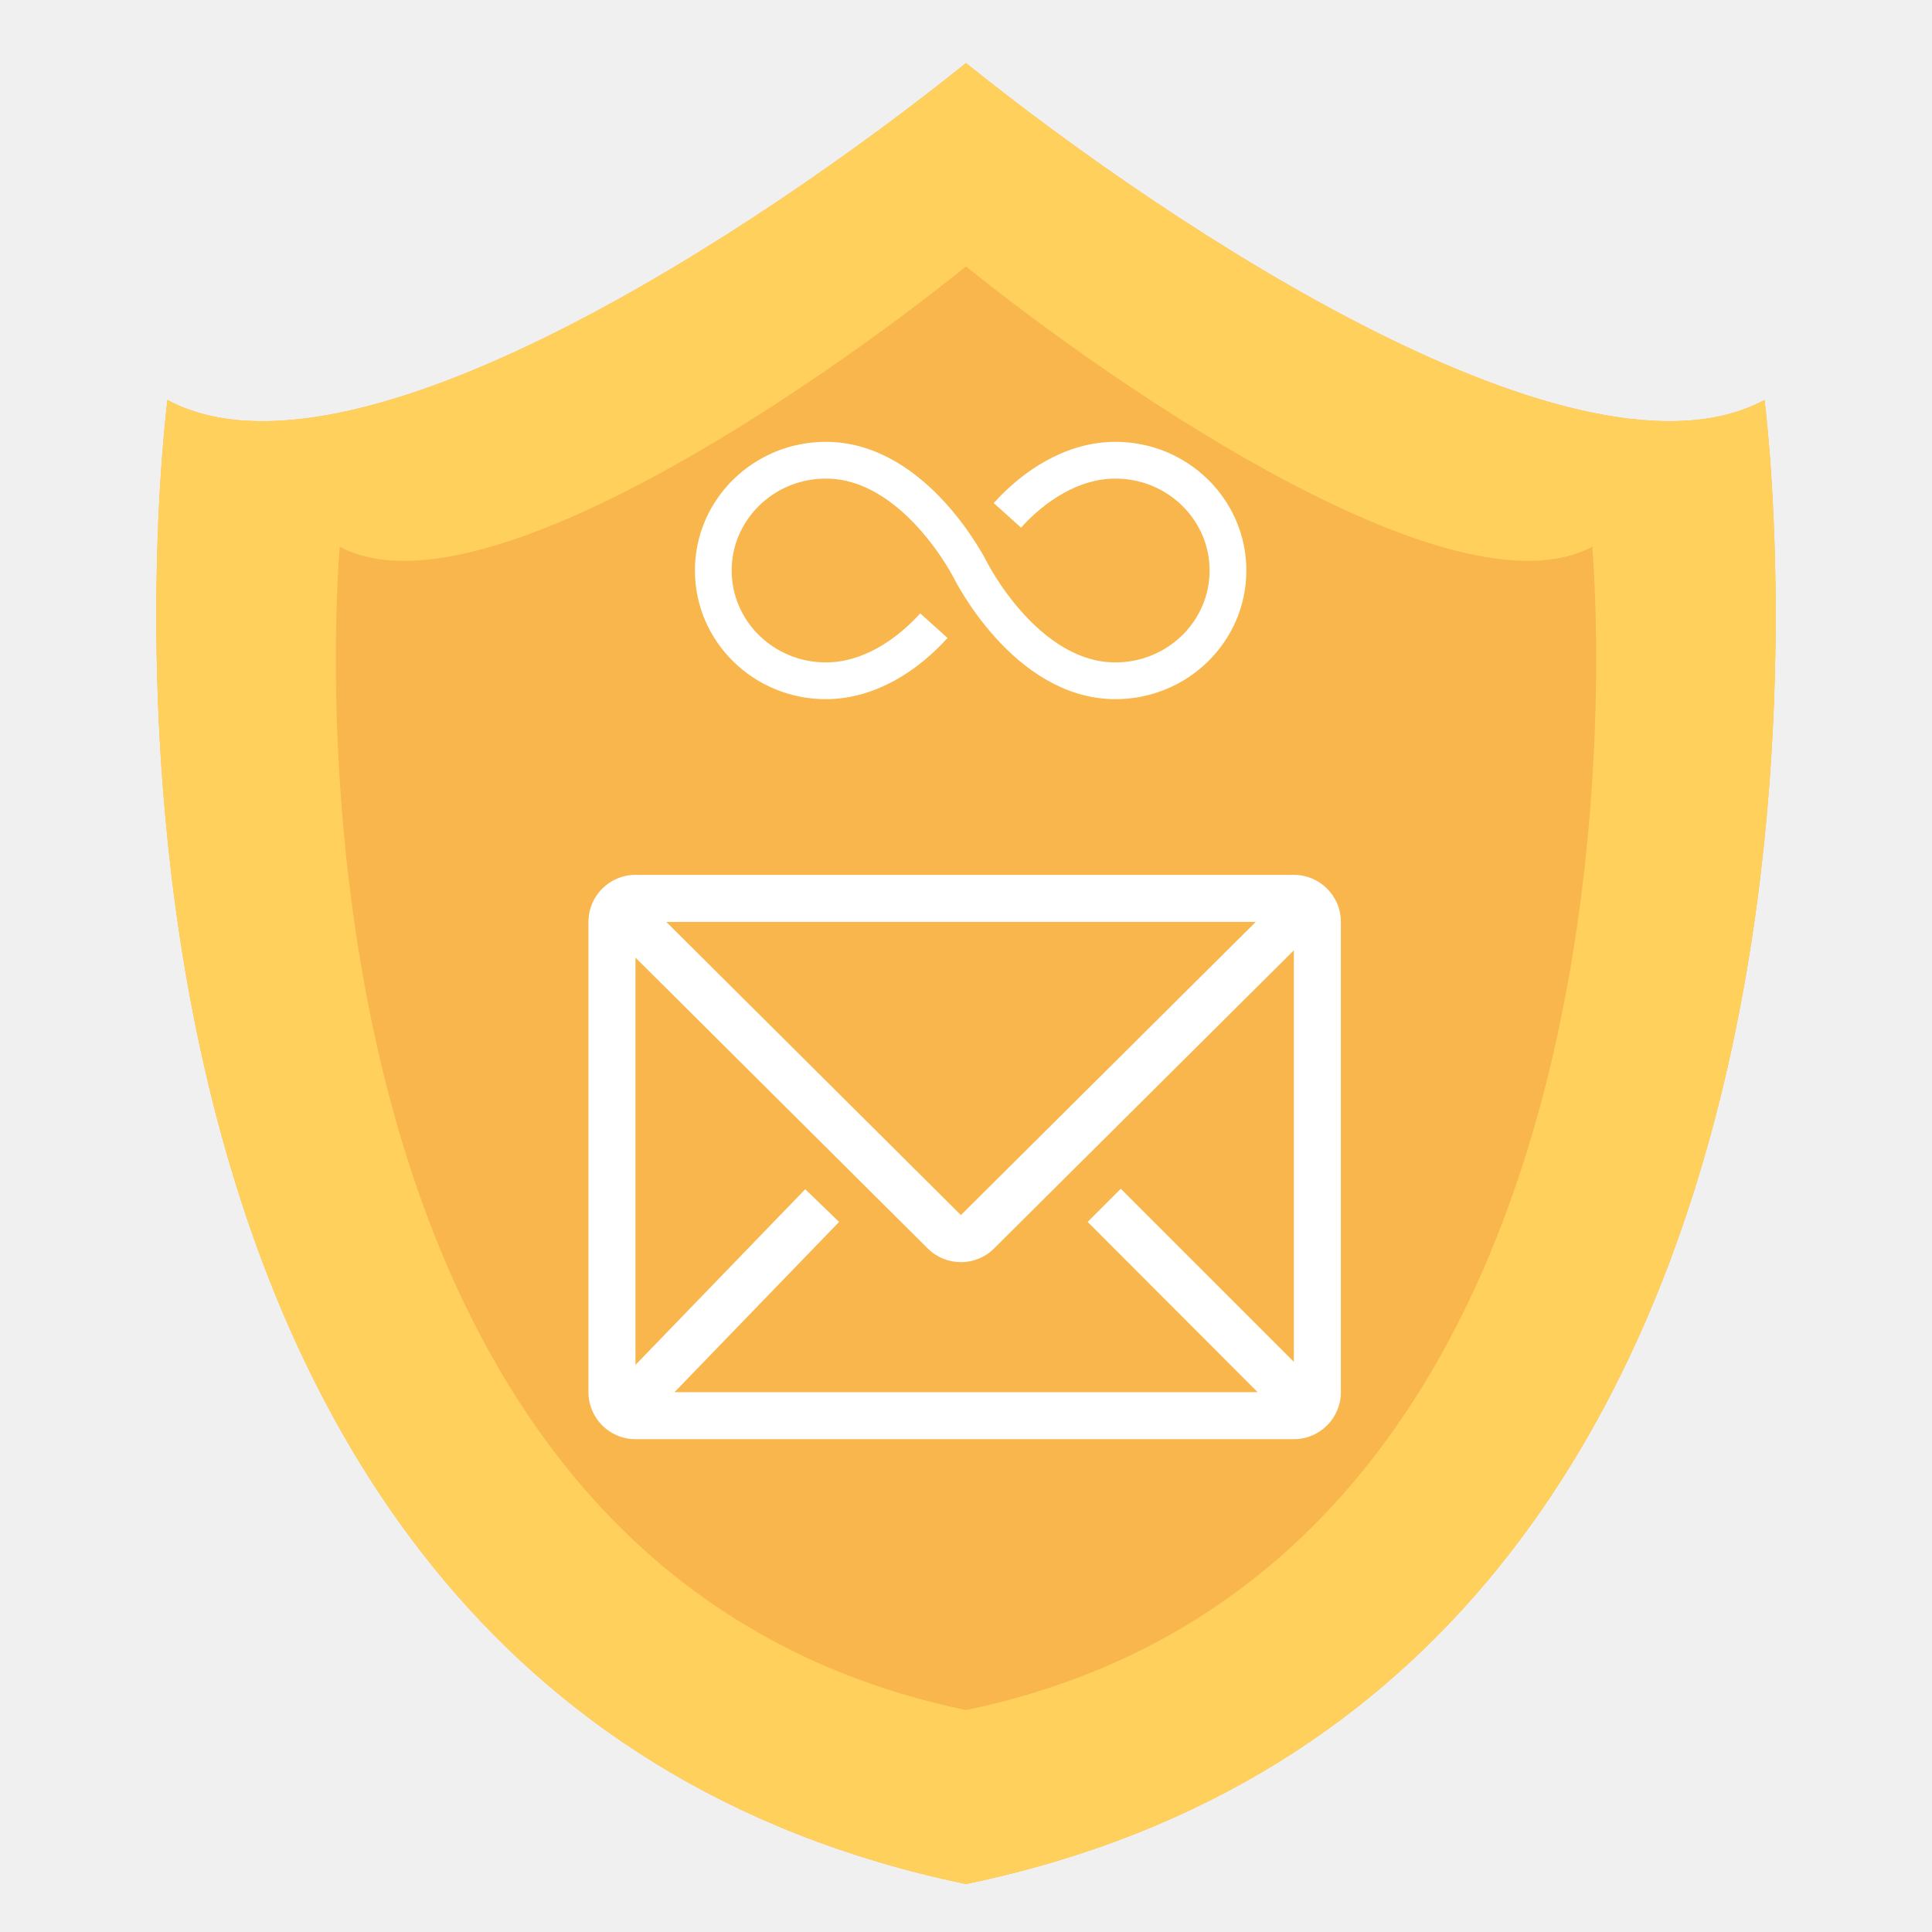
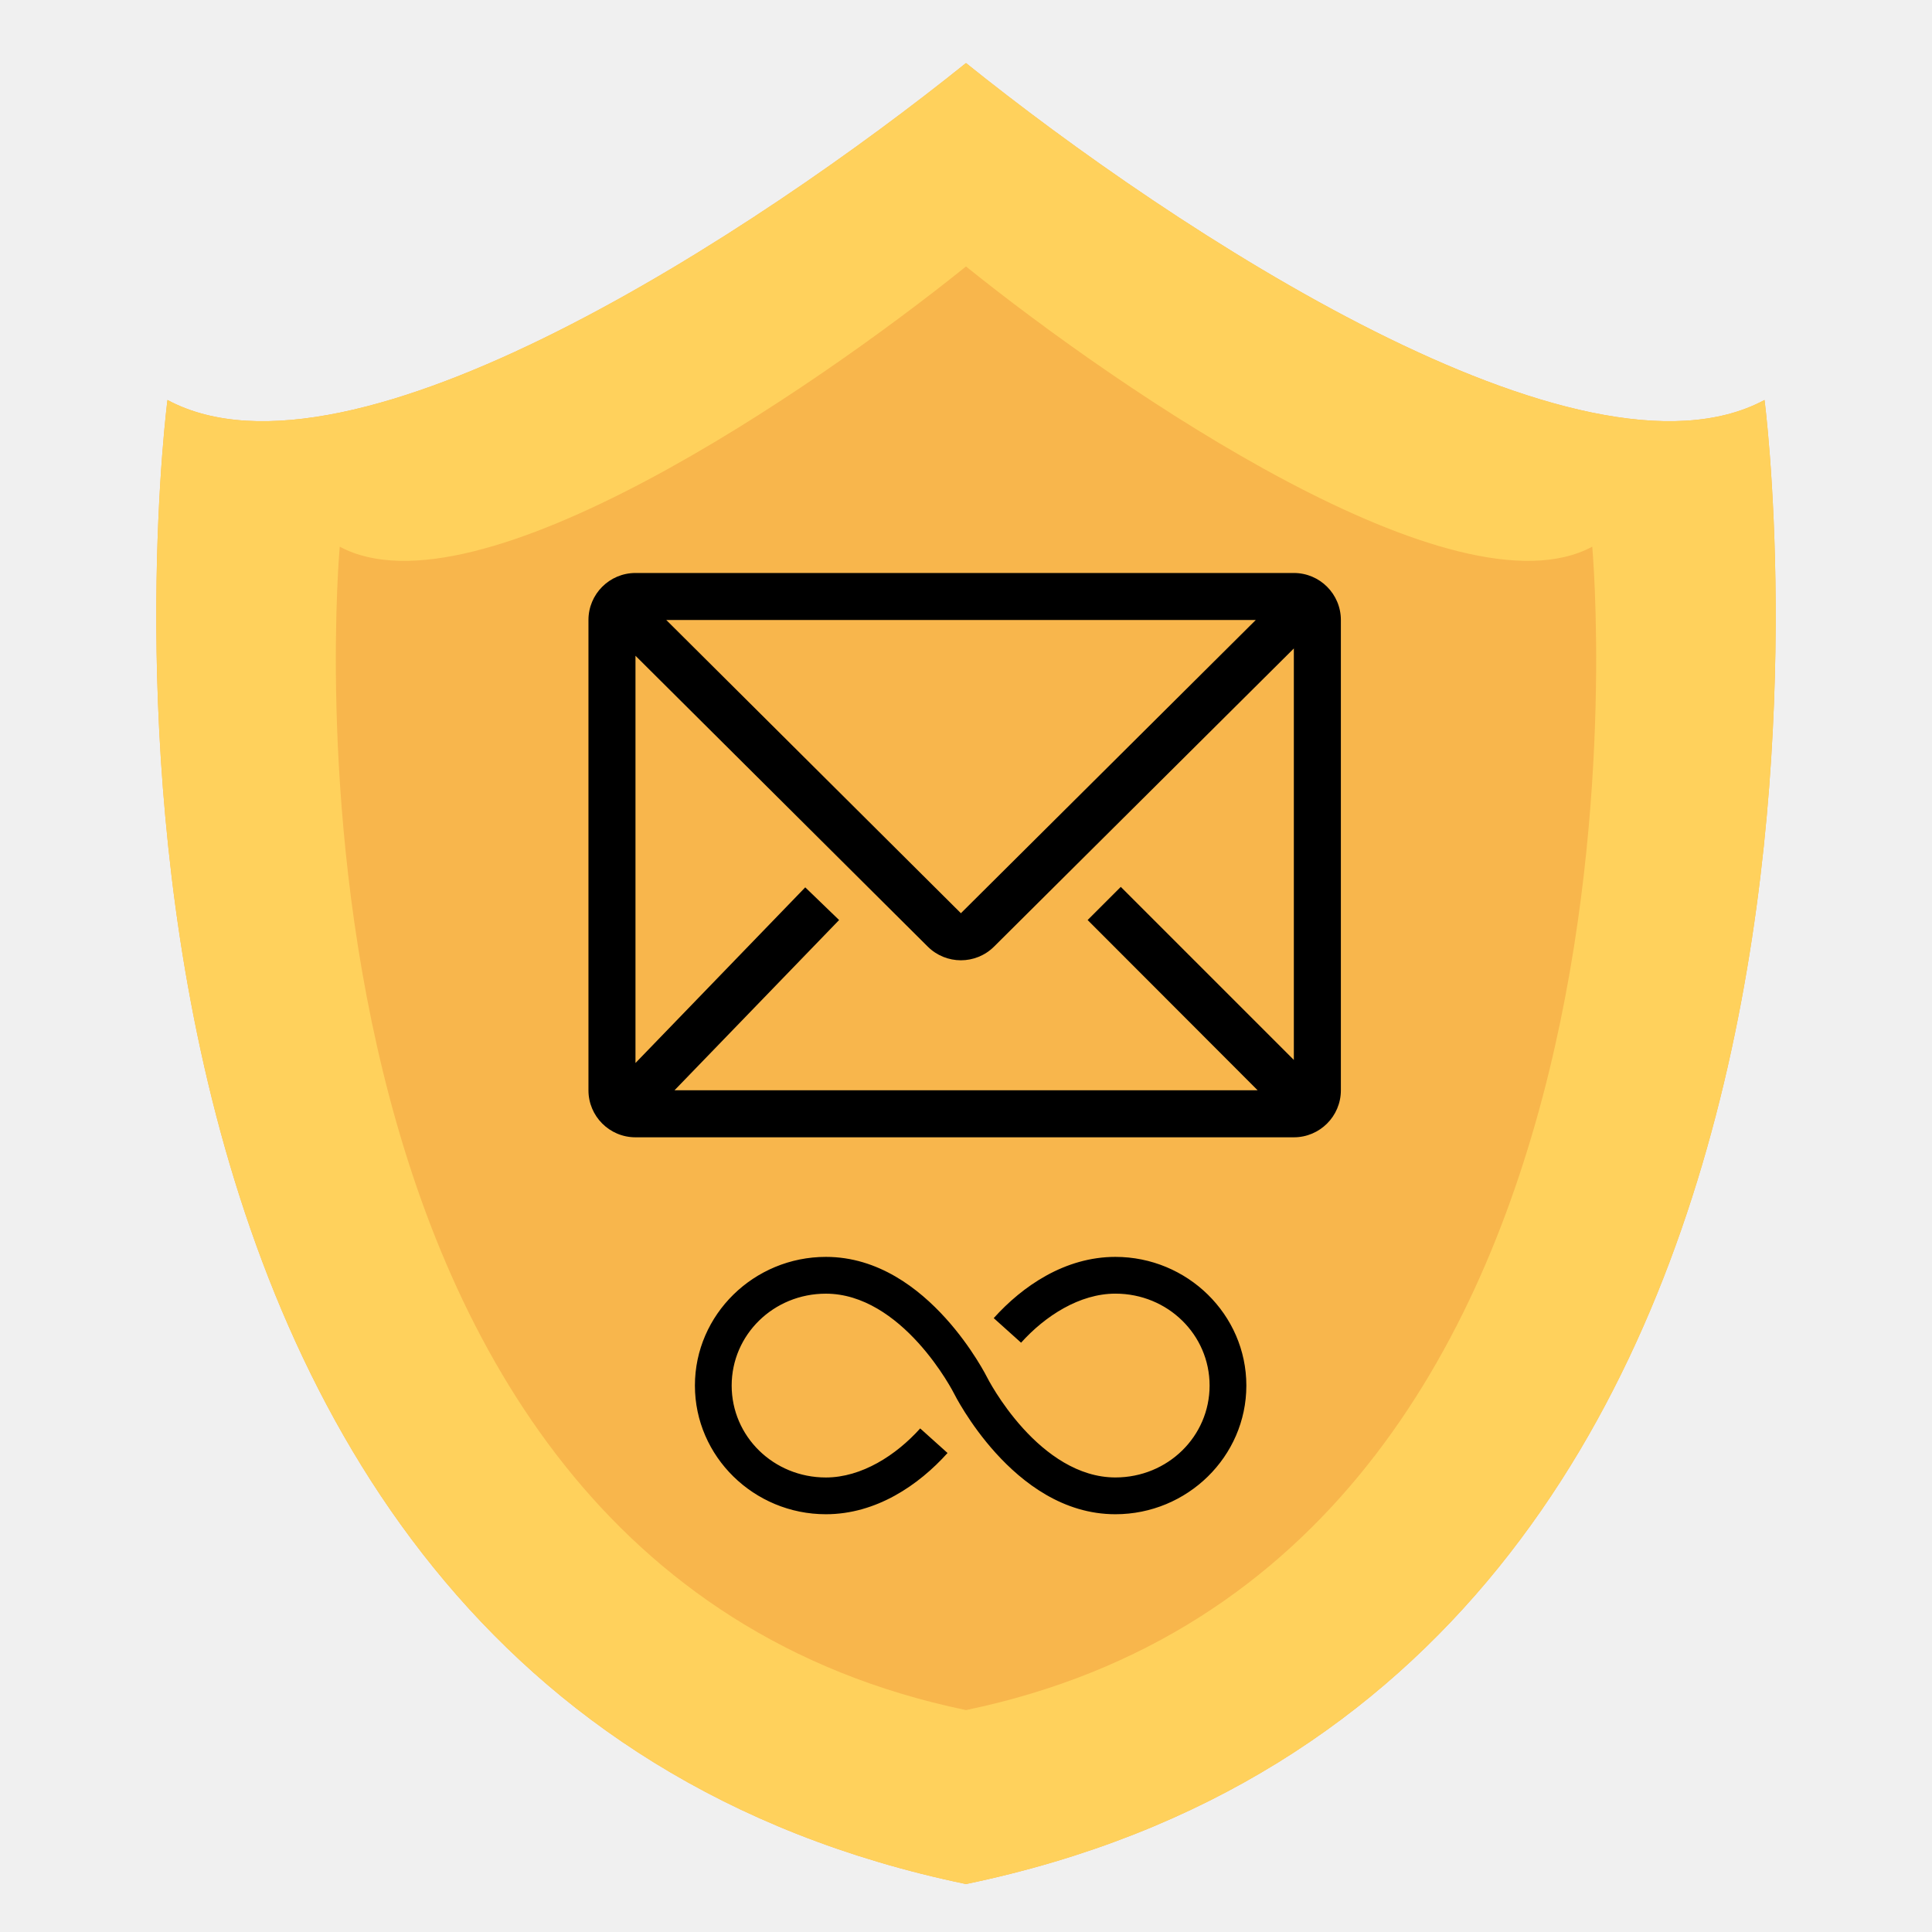
<svg xmlns="http://www.w3.org/2000/svg" width="128" height="128" version="1.1" xml:space="preserve">
  <path d="m64 4.178c-13.791 11.089-40.749 28.859-52.904 22.322 0 0-11.129 85.029 52.904 98.323 64.033-13.294 52.904-98.323 52.904-98.323-12.153 6.535-39.112-11.232-52.904-22.322z" fill="#f8b64c" />
  <path d="m64 4.178c-13.791 11.089-40.749 28.859-52.904 22.322 0 0-11.129 85.029 52.904 98.323 64.033-13.294 52.904-98.323 52.904-98.323-12.153 6.535-39.112-11.232-52.904-22.322zm0 13.477c10.264 8.253 32.446 23.427 41.49 18.564 0 0 6.164 67.184-41.49 77.078-47.654-9.894-41.49-77.078-41.49-77.078 9.046 4.865 31.227-10.312 41.49-18.564z" fill="#ffd15c" />
-   <path transform="matrix(.076114 0 0 .076114 44.822 18.312)" d="m256 256s-48-96-126-96c-54.12 0-98 43-98 96s43.88 96 98 96c37.51 0 71-22.41 94-48m32-48s48 96 126 96c54.12 0 98-43 98-96s-43.88-96-98-96c-37.51 0-71 22.41-94 48" fill="none" stroke="#fff" stroke-miterlimit="10" stroke-width="32" />
-   <g transform="matrix(1.5578 0 0 1.5578 35.871 48.615)">
-     <path class="clr-i-outline clr-i-outline-path-1" d="m32 6h-28a2 2 0 0 0-2 2v20a2 2 0 0 0 2 2h28a2 2 0 0 0 2-2v-20a2 2 0 0 0-2-2m-1.54 22h-24.8l7-7.24-1.44-1.39-7.22 7.47v-17.32l12.43 12.37a2 2 0 0 0 2.82 0l12.75-12.68v17.5l-7.36-7.36-1.41 1.41zm-25.15-20h25.07l-12.54 12.47z" fill="#fff" />
+   <path d="m54.717 83.272c-4.764 0-8.677 3.819-8.677 8.525 0 4.706 3.913 8.525 8.677 8.525 3.34 0 6.153-1.935 8.06-4.057l-1.812-1.628c-1.594 1.774-3.879 3.25-6.249 3.25-3.474 0-6.241-2.727-6.241-6.089 0-3.362 2.767-6.089 6.241-6.089 2.469 0 4.585 1.561 6.119 3.253 1.534 1.692 2.382 3.38 2.382 3.38s0.979 1.966 2.756 3.927c1.777 1.961 4.456 4.053 7.924 4.053 4.764 0 8.677-3.819 8.677-8.525 0-4.706-3.913-8.525-8.677-8.525-3.34 0-6.153 1.935-8.06 4.057l1.812 1.628c1.594-1.774 3.879-3.25 6.249-3.25 3.474 0 6.241 2.727 6.241 6.089 0 3.362-2.767 6.089-6.241 6.089-2.469 0-4.585-1.561-6.119-3.253-1.534-1.693-2.382-3.38-2.382-3.38s-0.979-1.966-2.756-3.927c-1.777-1.961-4.456-4.053-7.924-4.053z" stroke-width=".076" />
+   <g transform="matrix(1.5578,0,0,1.5578,35.871,28.615)">
+     <path class="clr-i-outline clr-i-outline-path-1" d="m32 6h-28a2 2 0 0 0-2 2v20a2 2 0 0 0 2 2h28a2 2 0 0 0 2-2v-20a2 2 0 0 0-2-2m-1.54 22h-24.8l7-7.24-1.44-1.39-7.22 7.47v-17.32l12.43 12.37a2 2 0 0 0 2.82 0l12.75-12.68v17.5l-7.36-7.36-1.41 1.41zm-25.15-20h25.07l-12.54 12.47z" />
  </g>
</svg>
